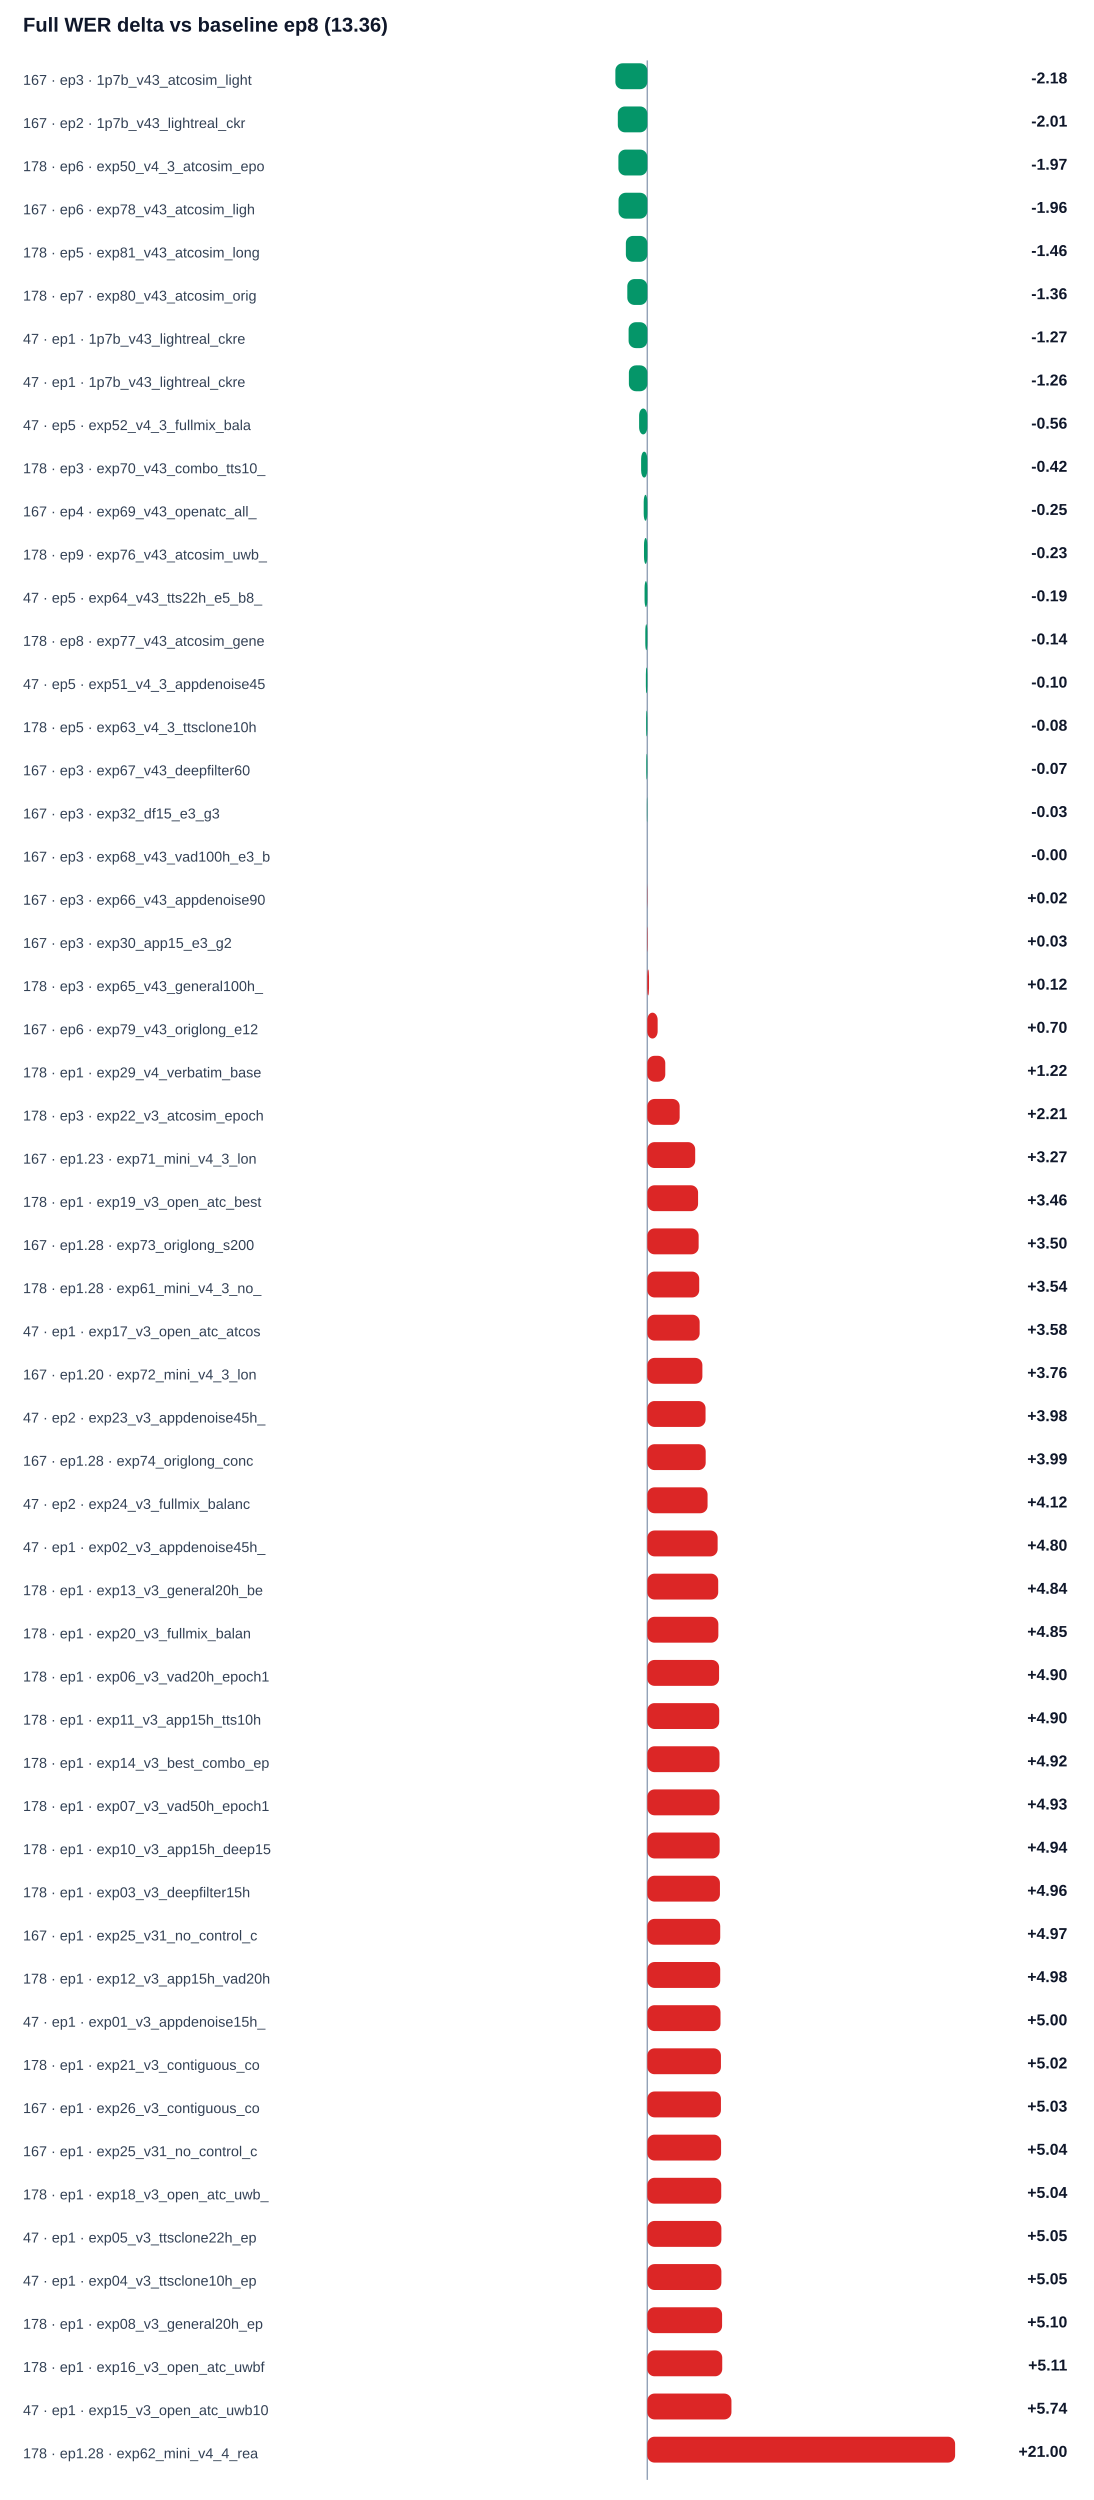
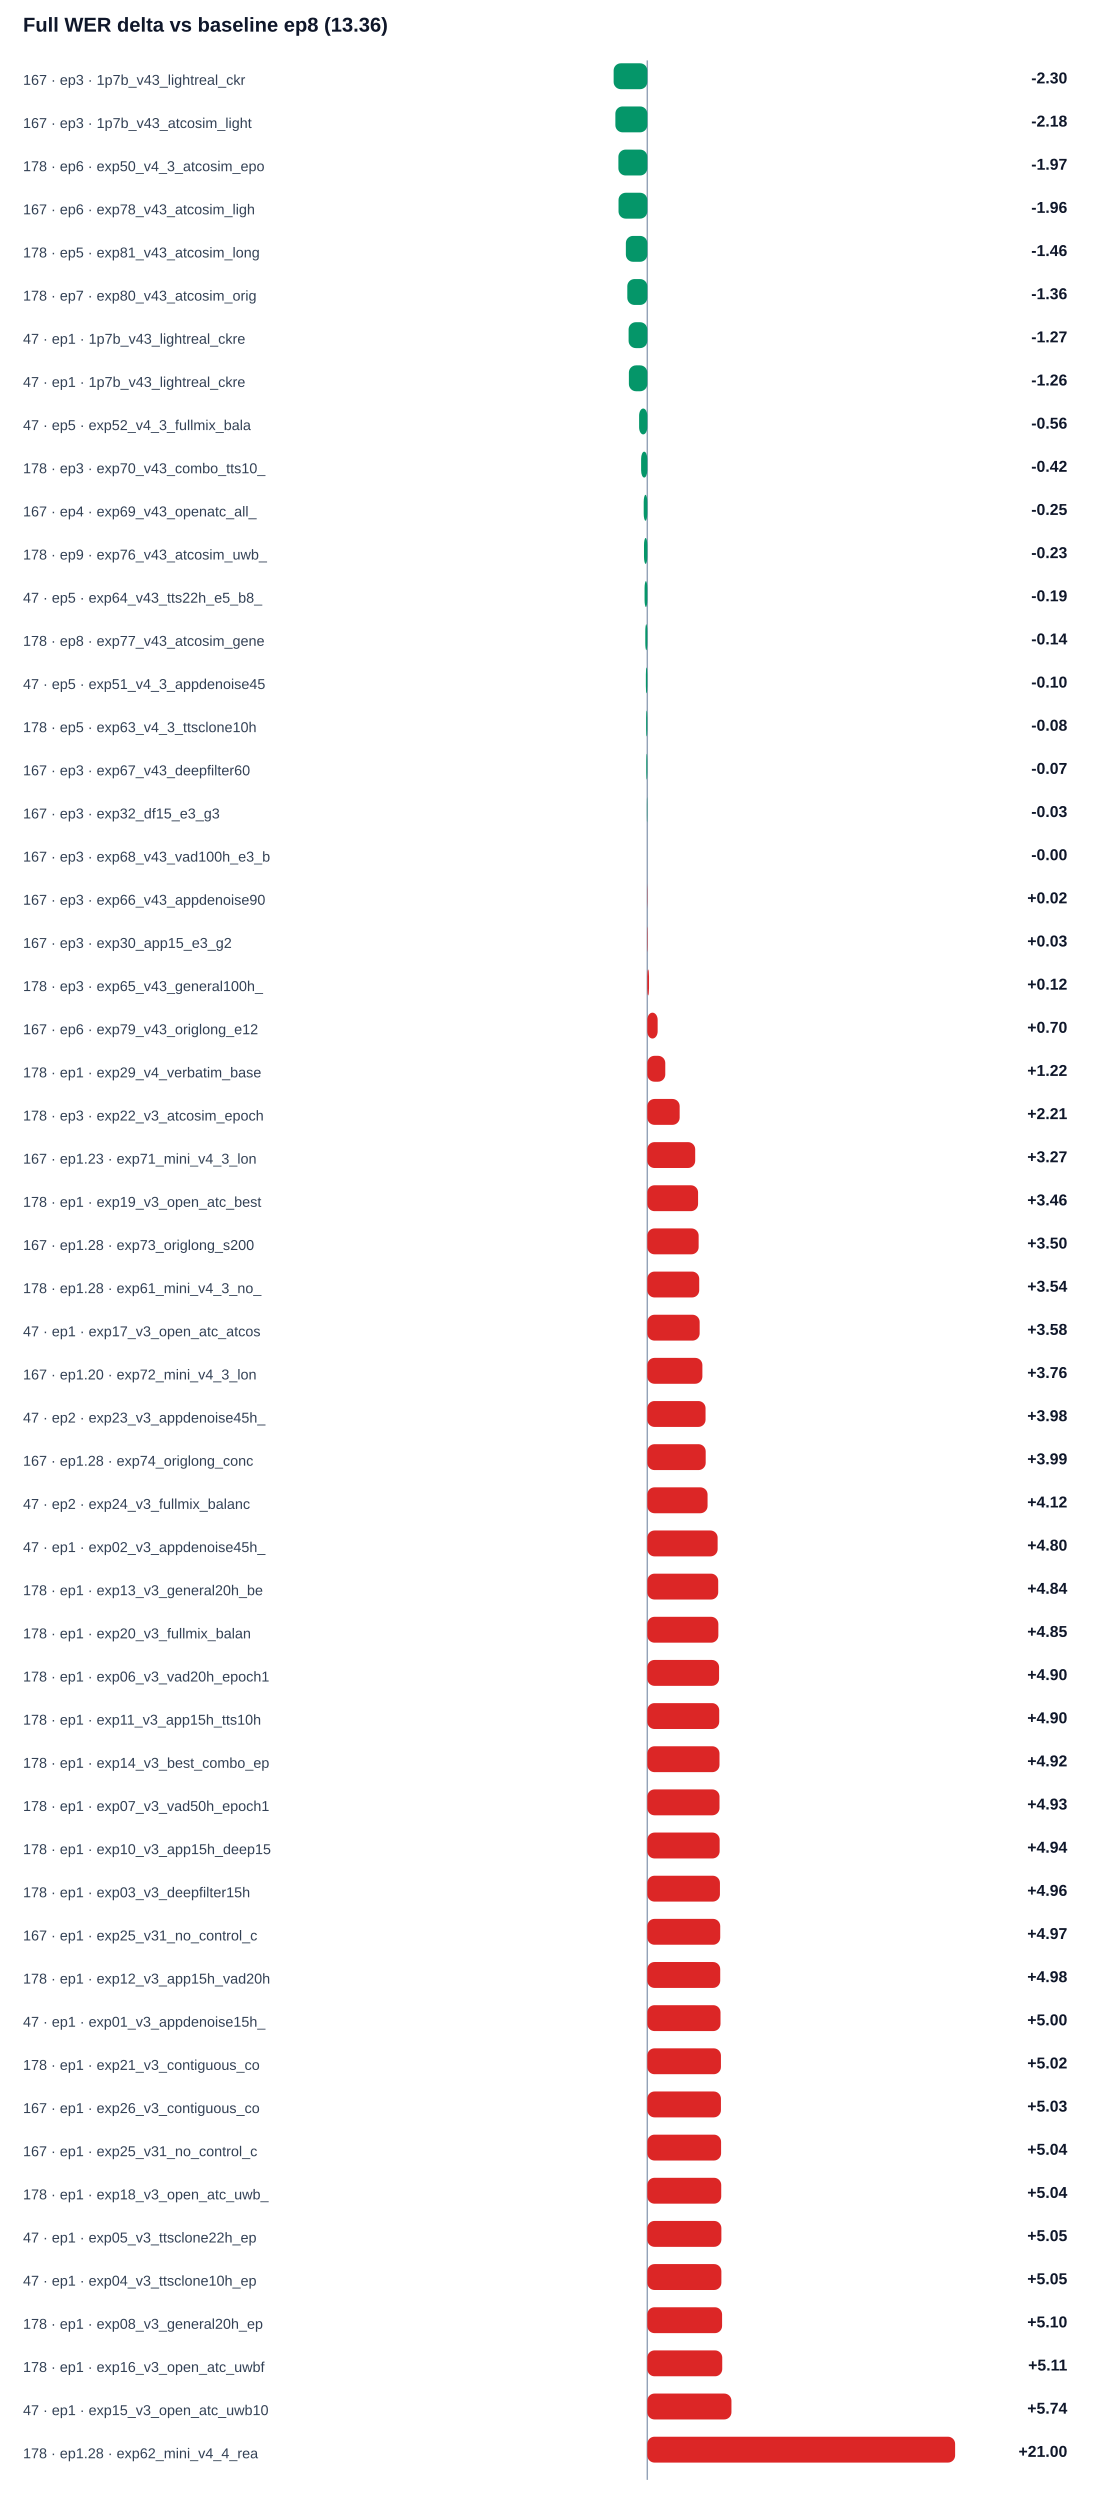
<svg xmlns="http://www.w3.org/2000/svg" width="100%" viewBox="0 0 760 1738" style="max-width:760px;background:#ffffff;border:1px solid #e5e7eb;border-radius:10px;">
  <text x="16.0" y="22.0" font-size="14" fill="#0f172a" text-anchor="start" font-family="Arial, sans-serif" font-weight="700">Full WER delta vs baseline ep8 (13.36)</text>
  <line x1="450" y1="42" x2="450" y2="1724" stroke="#94a3b8" />
-   <text x="16.0" y="59.0" font-size="10" fill="#334155" text-anchor="start" font-family="Arial, sans-serif" font-weight="400">167 · ep3 · 1p7b_v43_atcosim_light</text>
-   <rect x="427.8" y="44" width="22.2" height="18" rx="5" fill="#059669" />
-   <text x="742.0" y="58.0" font-size="11" fill="#0f172a" text-anchor="end" font-family="Arial, sans-serif" font-weight="700">-2.18</text>
-   <text x="16.0" y="89.0" font-size="10" fill="#334155" text-anchor="start" font-family="Arial, sans-serif" font-weight="400">167 · ep2 · 1p7b_v43_lightreal_ckr</text>
-   <rect x="429.5" y="74" width="20.5" height="18" rx="5" fill="#059669" />
-   <text x="742.0" y="88.0" font-size="11" fill="#0f172a" text-anchor="end" font-family="Arial, sans-serif" font-weight="700">-2.01</text>
+   <text x="16.0" y="59.0" font-size="10" fill="#334155" text-anchor="start" font-family="Arial, sans-serif" font-weight="400">167 · ep3 · 1p7b_v43_lightreal_ckr</text>
+   <rect x="426.6" y="44" width="23.4" height="18" rx="5" fill="#059669" />
+   <text x="742.0" y="58.0" font-size="11" fill="#0f172a" text-anchor="end" font-family="Arial, sans-serif" font-weight="700">-2.30</text>
+   <text x="16.0" y="89.0" font-size="10" fill="#334155" text-anchor="start" font-family="Arial, sans-serif" font-weight="400">167 · ep3 · 1p7b_v43_atcosim_light</text>
+   <rect x="427.8" y="74" width="22.2" height="18" rx="5" fill="#059669" />
+   <text x="742.0" y="88.0" font-size="11" fill="#0f172a" text-anchor="end" font-family="Arial, sans-serif" font-weight="700">-2.18</text>
  <text x="16.0" y="119.0" font-size="10" fill="#334155" text-anchor="start" font-family="Arial, sans-serif" font-weight="400">178 · ep6 · exp50_v4_3_atcosim_epo</text>
  <rect x="429.9" y="104" width="20.1" height="18" rx="5" fill="#059669" />
  <text x="742.0" y="118.0" font-size="11" fill="#0f172a" text-anchor="end" font-family="Arial, sans-serif" font-weight="700">-1.97</text>
  <text x="16.0" y="149.0" font-size="10" fill="#334155" text-anchor="start" font-family="Arial, sans-serif" font-weight="400">167 · ep6 · exp78_v43_atcosim_ligh</text>
  <rect x="430.0" y="134" width="20.0" height="18" rx="5" fill="#059669" />
  <text x="742.0" y="148.0" font-size="11" fill="#0f172a" text-anchor="end" font-family="Arial, sans-serif" font-weight="700">-1.96</text>
  <text x="16.0" y="179.0" font-size="10" fill="#334155" text-anchor="start" font-family="Arial, sans-serif" font-weight="400">178 · ep5 · exp81_v43_atcosim_long</text>
  <rect x="435.1" y="164" width="14.9" height="18" rx="5" fill="#059669" />
  <text x="742.0" y="178.0" font-size="11" fill="#0f172a" text-anchor="end" font-family="Arial, sans-serif" font-weight="700">-1.46</text>
  <text x="16.0" y="209.0" font-size="10" fill="#334155" text-anchor="start" font-family="Arial, sans-serif" font-weight="400">178 · ep7 · exp80_v43_atcosim_orig</text>
  <rect x="436.1" y="194" width="13.9" height="18" rx="5" fill="#059669" />
  <text x="742.0" y="208.0" font-size="11" fill="#0f172a" text-anchor="end" font-family="Arial, sans-serif" font-weight="700">-1.36</text>
  <text x="16.0" y="239.0" font-size="10" fill="#334155" text-anchor="start" font-family="Arial, sans-serif" font-weight="400">47 · ep1 · 1p7b_v43_lightreal_ckre</text>
  <rect x="437.0" y="224" width="13.0" height="18" rx="5" fill="#059669" />
  <text x="742.0" y="238.0" font-size="11" fill="#0f172a" text-anchor="end" font-family="Arial, sans-serif" font-weight="700">-1.27</text>
  <text x="16.0" y="269.0" font-size="10" fill="#334155" text-anchor="start" font-family="Arial, sans-serif" font-weight="400">47 · ep1 · 1p7b_v43_lightreal_ckre</text>
  <rect x="437.2" y="254" width="12.8" height="18" rx="5" fill="#059669" />
  <text x="742.0" y="268.0" font-size="11" fill="#0f172a" text-anchor="end" font-family="Arial, sans-serif" font-weight="700">-1.26</text>
  <text x="16.0" y="299.0" font-size="10" fill="#334155" text-anchor="start" font-family="Arial, sans-serif" font-weight="400">47 · ep5 · exp52_v4_3_fullmix_bala</text>
  <rect x="444.3" y="284" width="5.7" height="18" rx="5" fill="#059669" />
  <text x="742.0" y="298.0" font-size="11" fill="#0f172a" text-anchor="end" font-family="Arial, sans-serif" font-weight="700">-0.56</text>
  <text x="16.0" y="329.0" font-size="10" fill="#334155" text-anchor="start" font-family="Arial, sans-serif" font-weight="400">178 · ep3 · exp70_v43_combo_tts10_</text>
  <rect x="445.7" y="314" width="4.3" height="18" rx="5" fill="#059669" />
  <text x="742.0" y="328.0" font-size="11" fill="#0f172a" text-anchor="end" font-family="Arial, sans-serif" font-weight="700">-0.42</text>
  <text x="16.0" y="359.0" font-size="10" fill="#334155" text-anchor="start" font-family="Arial, sans-serif" font-weight="400">167 · ep4 · exp69_v43_openatc_all_</text>
  <rect x="447.5" y="344" width="2.5" height="18" rx="5" fill="#059669" />
  <text x="742.0" y="358.0" font-size="11" fill="#0f172a" text-anchor="end" font-family="Arial, sans-serif" font-weight="700">-0.25</text>
  <text x="16.0" y="389.0" font-size="10" fill="#334155" text-anchor="start" font-family="Arial, sans-serif" font-weight="400">178 · ep9 · exp76_v43_atcosim_uwb_</text>
  <rect x="447.7" y="374" width="2.3" height="18" rx="5" fill="#059669" />
  <text x="742.0" y="388.0" font-size="11" fill="#0f172a" text-anchor="end" font-family="Arial, sans-serif" font-weight="700">-0.23</text>
  <text x="16.0" y="419.0" font-size="10" fill="#334155" text-anchor="start" font-family="Arial, sans-serif" font-weight="400">47 · ep5 · exp64_v43_tts22h_e5_b8_</text>
  <rect x="448.1" y="404" width="1.9" height="18" rx="5" fill="#059669" />
  <text x="742.0" y="418.0" font-size="11" fill="#0f172a" text-anchor="end" font-family="Arial, sans-serif" font-weight="700">-0.19</text>
  <text x="16.0" y="449.0" font-size="10" fill="#334155" text-anchor="start" font-family="Arial, sans-serif" font-weight="400">178 · ep8 · exp77_v43_atcosim_gene</text>
  <rect x="448.6" y="434" width="1.4" height="18" rx="5" fill="#059669" />
  <text x="742.0" y="448.0" font-size="11" fill="#0f172a" text-anchor="end" font-family="Arial, sans-serif" font-weight="700">-0.14</text>
  <text x="16.0" y="479.0" font-size="10" fill="#334155" text-anchor="start" font-family="Arial, sans-serif" font-weight="400">47 · ep5 · exp51_v4_3_appdenoise45</text>
  <rect x="449.0" y="464" width="1.0" height="18" rx="5" fill="#059669" />
  <text x="742.0" y="478.0" font-size="11" fill="#0f172a" text-anchor="end" font-family="Arial, sans-serif" font-weight="700">-0.10</text>
  <text x="16.0" y="509.0" font-size="10" fill="#334155" text-anchor="start" font-family="Arial, sans-serif" font-weight="400">178 · ep5 · exp63_v4_3_ttsclone10h</text>
  <rect x="449.2" y="494" width="0.8" height="18" rx="5" fill="#059669" />
  <text x="742.0" y="508.0" font-size="11" fill="#0f172a" text-anchor="end" font-family="Arial, sans-serif" font-weight="700">-0.08</text>
  <text x="16.0" y="539.0" font-size="10" fill="#334155" text-anchor="start" font-family="Arial, sans-serif" font-weight="400">167 · ep3 · exp67_v43_deepfilter60</text>
  <rect x="449.3" y="524" width="0.7" height="18" rx="5" fill="#059669" />
  <text x="742.0" y="538.0" font-size="11" fill="#0f172a" text-anchor="end" font-family="Arial, sans-serif" font-weight="700">-0.07</text>
  <text x="16.0" y="569.0" font-size="10" fill="#334155" text-anchor="start" font-family="Arial, sans-serif" font-weight="400">167 · ep3 · exp32_df15_e3_g3</text>
  <rect x="449.7" y="554" width="0.3" height="18" rx="5" fill="#059669" />
  <text x="742.0" y="568.0" font-size="11" fill="#0f172a" text-anchor="end" font-family="Arial, sans-serif" font-weight="700">-0.03</text>
  <text x="16.0" y="599.0" font-size="10" fill="#334155" text-anchor="start" font-family="Arial, sans-serif" font-weight="400">167 · ep3 · exp68_v43_vad100h_e3_b</text>
  <rect x="450.0" y="584" width="0.0" height="18" rx="5" fill="#059669" />
  <text x="742.0" y="598.0" font-size="11" fill="#0f172a" text-anchor="end" font-family="Arial, sans-serif" font-weight="700">-0.00</text>
  <text x="16.0" y="629.0" font-size="10" fill="#334155" text-anchor="start" font-family="Arial, sans-serif" font-weight="400">167 · ep3 · exp66_v43_appdenoise90</text>
  <rect x="450.0" y="614" width="0.2" height="18" rx="5" fill="#dc2626" />
  <text x="742.0" y="628.0" font-size="11" fill="#0f172a" text-anchor="end" font-family="Arial, sans-serif" font-weight="700">+0.02</text>
  <text x="16.0" y="659.0" font-size="10" fill="#334155" text-anchor="start" font-family="Arial, sans-serif" font-weight="400">167 · ep3 · exp30_app15_e3_g2</text>
  <rect x="450.0" y="644" width="0.3" height="18" rx="5" fill="#dc2626" />
  <text x="742.0" y="658.0" font-size="11" fill="#0f172a" text-anchor="end" font-family="Arial, sans-serif" font-weight="700">+0.03</text>
  <text x="16.0" y="689.0" font-size="10" fill="#334155" text-anchor="start" font-family="Arial, sans-serif" font-weight="400">178 · ep3 · exp65_v43_general100h_</text>
  <rect x="450.0" y="674" width="1.2" height="18" rx="5" fill="#dc2626" />
  <text x="742.0" y="688.0" font-size="11" fill="#0f172a" text-anchor="end" font-family="Arial, sans-serif" font-weight="700">+0.12</text>
  <text x="16.0" y="719.0" font-size="10" fill="#334155" text-anchor="start" font-family="Arial, sans-serif" font-weight="400">167 · ep6 · exp79_v43_origlong_e12</text>
  <rect x="450.0" y="704" width="7.2" height="18" rx="5" fill="#dc2626" />
  <text x="742.0" y="718.0" font-size="11" fill="#0f172a" text-anchor="end" font-family="Arial, sans-serif" font-weight="700">+0.70</text>
  <text x="16.0" y="749.0" font-size="10" fill="#334155" text-anchor="start" font-family="Arial, sans-serif" font-weight="400">178 · ep1 · exp29_v4_verbatim_base</text>
  <rect x="450.0" y="734" width="12.5" height="18" rx="5" fill="#dc2626" />
  <text x="742.0" y="748.0" font-size="11" fill="#0f172a" text-anchor="end" font-family="Arial, sans-serif" font-weight="700">+1.22</text>
  <text x="16.0" y="779.0" font-size="10" fill="#334155" text-anchor="start" font-family="Arial, sans-serif" font-weight="400">178 · ep3 · exp22_v3_atcosim_epoch</text>
  <rect x="450.0" y="764" width="22.5" height="18" rx="5" fill="#dc2626" />
  <text x="742.0" y="778.0" font-size="11" fill="#0f172a" text-anchor="end" font-family="Arial, sans-serif" font-weight="700">+2.21</text>
  <text x="16.0" y="809.0" font-size="10" fill="#334155" text-anchor="start" font-family="Arial, sans-serif" font-weight="400">167 · ep1.23 · exp71_mini_v4_3_lon</text>
  <rect x="450.0" y="794" width="33.3" height="18" rx="5" fill="#dc2626" />
  <text x="742.0" y="808.0" font-size="11" fill="#0f172a" text-anchor="end" font-family="Arial, sans-serif" font-weight="700">+3.27</text>
  <text x="16.0" y="839.0" font-size="10" fill="#334155" text-anchor="start" font-family="Arial, sans-serif" font-weight="400">178 · ep1 · exp19_v3_open_atc_best</text>
  <rect x="450.0" y="824" width="35.3" height="18" rx="5" fill="#dc2626" />
  <text x="742.0" y="838.0" font-size="11" fill="#0f172a" text-anchor="end" font-family="Arial, sans-serif" font-weight="700">+3.46</text>
  <text x="16.0" y="869.0" font-size="10" fill="#334155" text-anchor="start" font-family="Arial, sans-serif" font-weight="400">167 · ep1.28 · exp73_origlong_s200</text>
  <rect x="450.0" y="854" width="35.7" height="18" rx="5" fill="#dc2626" />
  <text x="742.0" y="868.0" font-size="11" fill="#0f172a" text-anchor="end" font-family="Arial, sans-serif" font-weight="700">+3.50</text>
  <text x="16.0" y="899.0" font-size="10" fill="#334155" text-anchor="start" font-family="Arial, sans-serif" font-weight="400">178 · ep1.28 · exp61_mini_v4_3_no_</text>
  <rect x="450.0" y="884" width="36.1" height="18" rx="5" fill="#dc2626" />
  <text x="742.0" y="898.0" font-size="11" fill="#0f172a" text-anchor="end" font-family="Arial, sans-serif" font-weight="700">+3.54</text>
  <text x="16.0" y="929.0" font-size="10" fill="#334155" text-anchor="start" font-family="Arial, sans-serif" font-weight="400">47 · ep1 · exp17_v3_open_atc_atcos</text>
  <rect x="450.0" y="914" width="36.4" height="18" rx="5" fill="#dc2626" />
  <text x="742.0" y="928.0" font-size="11" fill="#0f172a" text-anchor="end" font-family="Arial, sans-serif" font-weight="700">+3.58</text>
  <text x="16.0" y="959.0" font-size="10" fill="#334155" text-anchor="start" font-family="Arial, sans-serif" font-weight="400">167 · ep1.20 · exp72_mini_v4_3_lon</text>
  <rect x="450.0" y="944" width="38.3" height="18" rx="5" fill="#dc2626" />
  <text x="742.0" y="958.0" font-size="11" fill="#0f172a" text-anchor="end" font-family="Arial, sans-serif" font-weight="700">+3.76</text>
  <text x="16.0" y="989.0" font-size="10" fill="#334155" text-anchor="start" font-family="Arial, sans-serif" font-weight="400">47 · ep2 · exp23_v3_appdenoise45h_</text>
  <rect x="450.0" y="974" width="40.5" height="18" rx="5" fill="#dc2626" />
  <text x="742.0" y="988.0" font-size="11" fill="#0f172a" text-anchor="end" font-family="Arial, sans-serif" font-weight="700">+3.98</text>
  <text x="16.0" y="1019.0" font-size="10" fill="#334155" text-anchor="start" font-family="Arial, sans-serif" font-weight="400">167 · ep1.28 · exp74_origlong_conc</text>
  <rect x="450.0" y="1004" width="40.6" height="18" rx="5" fill="#dc2626" />
  <text x="742.0" y="1018.0" font-size="11" fill="#0f172a" text-anchor="end" font-family="Arial, sans-serif" font-weight="700">+3.99</text>
  <text x="16.0" y="1049.0" font-size="10" fill="#334155" text-anchor="start" font-family="Arial, sans-serif" font-weight="400">47 · ep2 · exp24_v3_fullmix_balanc</text>
  <rect x="450.0" y="1034" width="41.9" height="18" rx="5" fill="#dc2626" />
  <text x="742.0" y="1048.0" font-size="11" fill="#0f172a" text-anchor="end" font-family="Arial, sans-serif" font-weight="700">+4.12</text>
  <text x="16.0" y="1079.0" font-size="10" fill="#334155" text-anchor="start" font-family="Arial, sans-serif" font-weight="400">47 · ep1 · exp02_v3_appdenoise45h_</text>
  <rect x="450.0" y="1064" width="48.9" height="18" rx="5" fill="#dc2626" />
  <text x="742.0" y="1078.0" font-size="11" fill="#0f172a" text-anchor="end" font-family="Arial, sans-serif" font-weight="700">+4.80</text>
  <text x="16.0" y="1109.0" font-size="10" fill="#334155" text-anchor="start" font-family="Arial, sans-serif" font-weight="400">178 · ep1 · exp13_v3_general20h_be</text>
  <rect x="450.0" y="1094" width="49.3" height="18" rx="5" fill="#dc2626" />
  <text x="742.0" y="1108.0" font-size="11" fill="#0f172a" text-anchor="end" font-family="Arial, sans-serif" font-weight="700">+4.84</text>
  <text x="16.0" y="1139.0" font-size="10" fill="#334155" text-anchor="start" font-family="Arial, sans-serif" font-weight="400">178 · ep1 · exp20_v3_fullmix_balan</text>
  <rect x="450.0" y="1124" width="49.4" height="18" rx="5" fill="#dc2626" />
  <text x="742.0" y="1138.0" font-size="11" fill="#0f172a" text-anchor="end" font-family="Arial, sans-serif" font-weight="700">+4.85</text>
  <text x="16.0" y="1169.0" font-size="10" fill="#334155" text-anchor="start" font-family="Arial, sans-serif" font-weight="400">178 · ep1 · exp06_v3_vad20h_epoch1</text>
  <rect x="450.0" y="1154" width="49.9" height="18" rx="5" fill="#dc2626" />
  <text x="742.0" y="1168.0" font-size="11" fill="#0f172a" text-anchor="end" font-family="Arial, sans-serif" font-weight="700">+4.90</text>
  <text x="16.0" y="1199.0" font-size="10" fill="#334155" text-anchor="start" font-family="Arial, sans-serif" font-weight="400">178 · ep1 · exp11_v3_app15h_tts10h</text>
  <rect x="450.0" y="1184" width="50.0" height="18" rx="5" fill="#dc2626" />
  <text x="742.0" y="1198.0" font-size="11" fill="#0f172a" text-anchor="end" font-family="Arial, sans-serif" font-weight="700">+4.90</text>
  <text x="16.0" y="1229.0" font-size="10" fill="#334155" text-anchor="start" font-family="Arial, sans-serif" font-weight="400">178 · ep1 · exp14_v3_best_combo_ep</text>
  <rect x="450.0" y="1214" width="50.2" height="18" rx="5" fill="#dc2626" />
  <text x="742.0" y="1228.0" font-size="11" fill="#0f172a" text-anchor="end" font-family="Arial, sans-serif" font-weight="700">+4.92</text>
  <text x="16.0" y="1259.0" font-size="10" fill="#334155" text-anchor="start" font-family="Arial, sans-serif" font-weight="400">178 · ep1 · exp07_v3_vad50h_epoch1</text>
  <rect x="450.0" y="1244" width="50.2" height="18" rx="5" fill="#dc2626" />
  <text x="742.0" y="1258.0" font-size="11" fill="#0f172a" text-anchor="end" font-family="Arial, sans-serif" font-weight="700">+4.93</text>
  <text x="16.0" y="1289.0" font-size="10" fill="#334155" text-anchor="start" font-family="Arial, sans-serif" font-weight="400">178 · ep1 · exp10_v3_app15h_deep15</text>
  <rect x="450.0" y="1274" width="50.3" height="18" rx="5" fill="#dc2626" />
  <text x="742.0" y="1288.0" font-size="11" fill="#0f172a" text-anchor="end" font-family="Arial, sans-serif" font-weight="700">+4.94</text>
  <text x="16.0" y="1319.0" font-size="10" fill="#334155" text-anchor="start" font-family="Arial, sans-serif" font-weight="400">178 · ep1 · exp03_v3_deepfilter15h</text>
  <rect x="450.0" y="1304" width="50.5" height="18" rx="5" fill="#dc2626" />
  <text x="742.0" y="1318.0" font-size="11" fill="#0f172a" text-anchor="end" font-family="Arial, sans-serif" font-weight="700">+4.96</text>
  <text x="16.0" y="1349.0" font-size="10" fill="#334155" text-anchor="start" font-family="Arial, sans-serif" font-weight="400">167 · ep1 · exp25_v31_no_control_c</text>
  <rect x="450.0" y="1334" width="50.7" height="18" rx="5" fill="#dc2626" />
  <text x="742.0" y="1348.0" font-size="11" fill="#0f172a" text-anchor="end" font-family="Arial, sans-serif" font-weight="700">+4.97</text>
  <text x="16.0" y="1379.0" font-size="10" fill="#334155" text-anchor="start" font-family="Arial, sans-serif" font-weight="400">178 · ep1 · exp12_v3_app15h_vad20h</text>
  <rect x="450.0" y="1364" width="50.7" height="18" rx="5" fill="#dc2626" />
  <text x="742.0" y="1378.0" font-size="11" fill="#0f172a" text-anchor="end" font-family="Arial, sans-serif" font-weight="700">+4.98</text>
  <text x="16.0" y="1409.0" font-size="10" fill="#334155" text-anchor="start" font-family="Arial, sans-serif" font-weight="400">47 · ep1 · exp01_v3_appdenoise15h_</text>
  <rect x="450.0" y="1394" width="50.9" height="18" rx="5" fill="#dc2626" />
  <text x="742.0" y="1408.0" font-size="11" fill="#0f172a" text-anchor="end" font-family="Arial, sans-serif" font-weight="700">+5.00</text>
  <text x="16.0" y="1439.0" font-size="10" fill="#334155" text-anchor="start" font-family="Arial, sans-serif" font-weight="400">178 · ep1 · exp21_v3_contiguous_co</text>
  <rect x="450.0" y="1424" width="51.2" height="18" rx="5" fill="#dc2626" />
  <text x="742.0" y="1438.0" font-size="11" fill="#0f172a" text-anchor="end" font-family="Arial, sans-serif" font-weight="700">+5.02</text>
  <text x="16.0" y="1469.0" font-size="10" fill="#334155" text-anchor="start" font-family="Arial, sans-serif" font-weight="400">167 · ep1 · exp26_v3_contiguous_co</text>
  <rect x="450.0" y="1454" width="51.2" height="18" rx="5" fill="#dc2626" />
  <text x="742.0" y="1468.0" font-size="11" fill="#0f172a" text-anchor="end" font-family="Arial, sans-serif" font-weight="700">+5.03</text>
  <text x="16.0" y="1499.0" font-size="10" fill="#334155" text-anchor="start" font-family="Arial, sans-serif" font-weight="400">167 · ep1 · exp25_v31_no_control_c</text>
  <rect x="450.0" y="1484" width="51.3" height="18" rx="5" fill="#dc2626" />
  <text x="742.0" y="1498.0" font-size="11" fill="#0f172a" text-anchor="end" font-family="Arial, sans-serif" font-weight="700">+5.04</text>
  <text x="16.0" y="1529.0" font-size="10" fill="#334155" text-anchor="start" font-family="Arial, sans-serif" font-weight="400">178 · ep1 · exp18_v3_open_atc_uwb_</text>
  <rect x="450.0" y="1514" width="51.4" height="18" rx="5" fill="#dc2626" />
  <text x="742.0" y="1528.0" font-size="11" fill="#0f172a" text-anchor="end" font-family="Arial, sans-serif" font-weight="700">+5.04</text>
  <text x="16.0" y="1559.0" font-size="10" fill="#334155" text-anchor="start" font-family="Arial, sans-serif" font-weight="400">47 · ep1 · exp05_v3_ttsclone22h_ep</text>
  <rect x="450.0" y="1544" width="51.5" height="18" rx="5" fill="#dc2626" />
  <text x="742.0" y="1558.0" font-size="11" fill="#0f172a" text-anchor="end" font-family="Arial, sans-serif" font-weight="700">+5.05</text>
  <text x="16.0" y="1589.0" font-size="10" fill="#334155" text-anchor="start" font-family="Arial, sans-serif" font-weight="400">47 · ep1 · exp04_v3_ttsclone10h_ep</text>
  <rect x="450.0" y="1574" width="51.5" height="18" rx="5" fill="#dc2626" />
  <text x="742.0" y="1588.0" font-size="11" fill="#0f172a" text-anchor="end" font-family="Arial, sans-serif" font-weight="700">+5.05</text>
  <text x="16.0" y="1619.0" font-size="10" fill="#334155" text-anchor="start" font-family="Arial, sans-serif" font-weight="400">178 · ep1 · exp08_v3_general20h_ep</text>
  <rect x="450.0" y="1604" width="52.0" height="18" rx="5" fill="#dc2626" />
  <text x="742.0" y="1618.0" font-size="11" fill="#0f172a" text-anchor="end" font-family="Arial, sans-serif" font-weight="700">+5.10</text>
  <text x="16.0" y="1649.0" font-size="10" fill="#334155" text-anchor="start" font-family="Arial, sans-serif" font-weight="400">178 · ep1 · exp16_v3_open_atc_uwbf</text>
  <rect x="450.0" y="1634" width="52.1" height="18" rx="5" fill="#dc2626" />
  <text x="742.0" y="1648.0" font-size="11" fill="#0f172a" text-anchor="end" font-family="Arial, sans-serif" font-weight="700">+5.11</text>
  <text x="16.0" y="1679.0" font-size="10" fill="#334155" text-anchor="start" font-family="Arial, sans-serif" font-weight="400">47 · ep1 · exp15_v3_open_atc_uwb10</text>
  <rect x="450.0" y="1664" width="58.5" height="18" rx="5" fill="#dc2626" />
  <text x="742.0" y="1678.0" font-size="11" fill="#0f172a" text-anchor="end" font-family="Arial, sans-serif" font-weight="700">+5.74</text>
  <text x="16.0" y="1709.0" font-size="10" fill="#334155" text-anchor="start" font-family="Arial, sans-serif" font-weight="400">178 · ep1.28 · exp62_mini_v4_4_rea</text>
  <rect x="450.0" y="1694" width="214.0" height="18" rx="5" fill="#dc2626" />
  <text x="742.0" y="1708.0" font-size="11" fill="#0f172a" text-anchor="end" font-family="Arial, sans-serif" font-weight="700">+21.00</text>
</svg>
